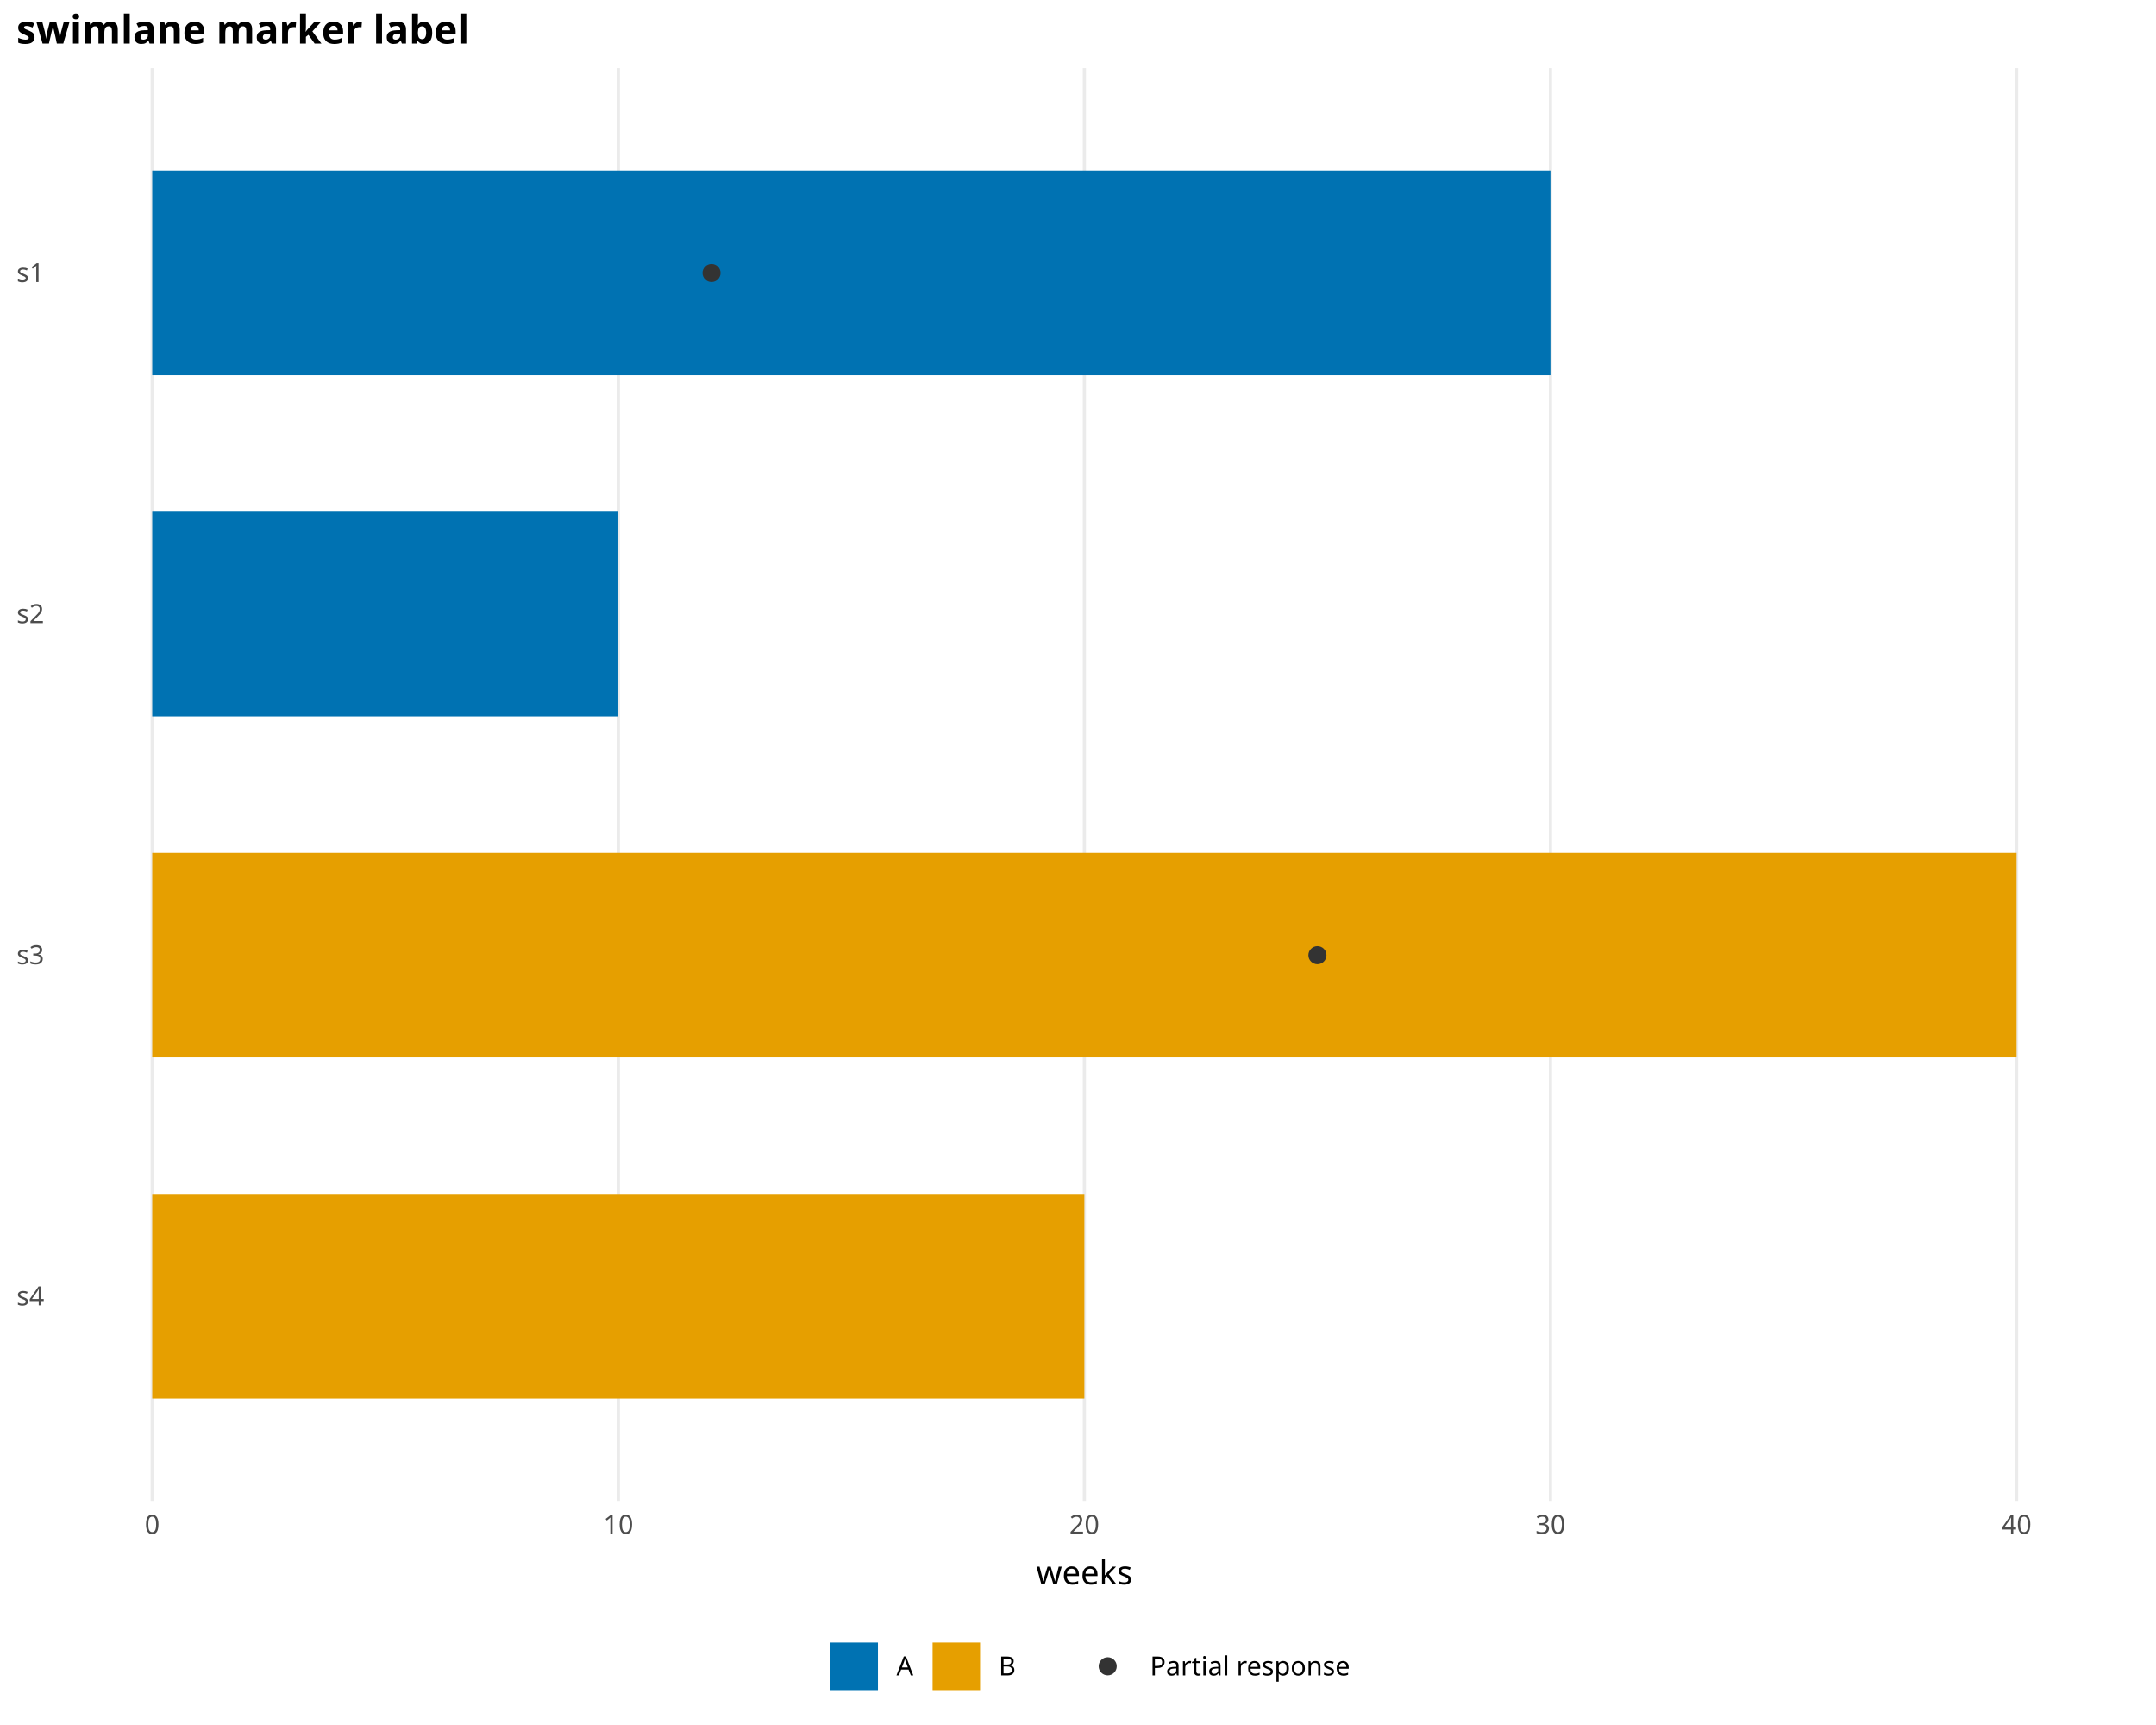
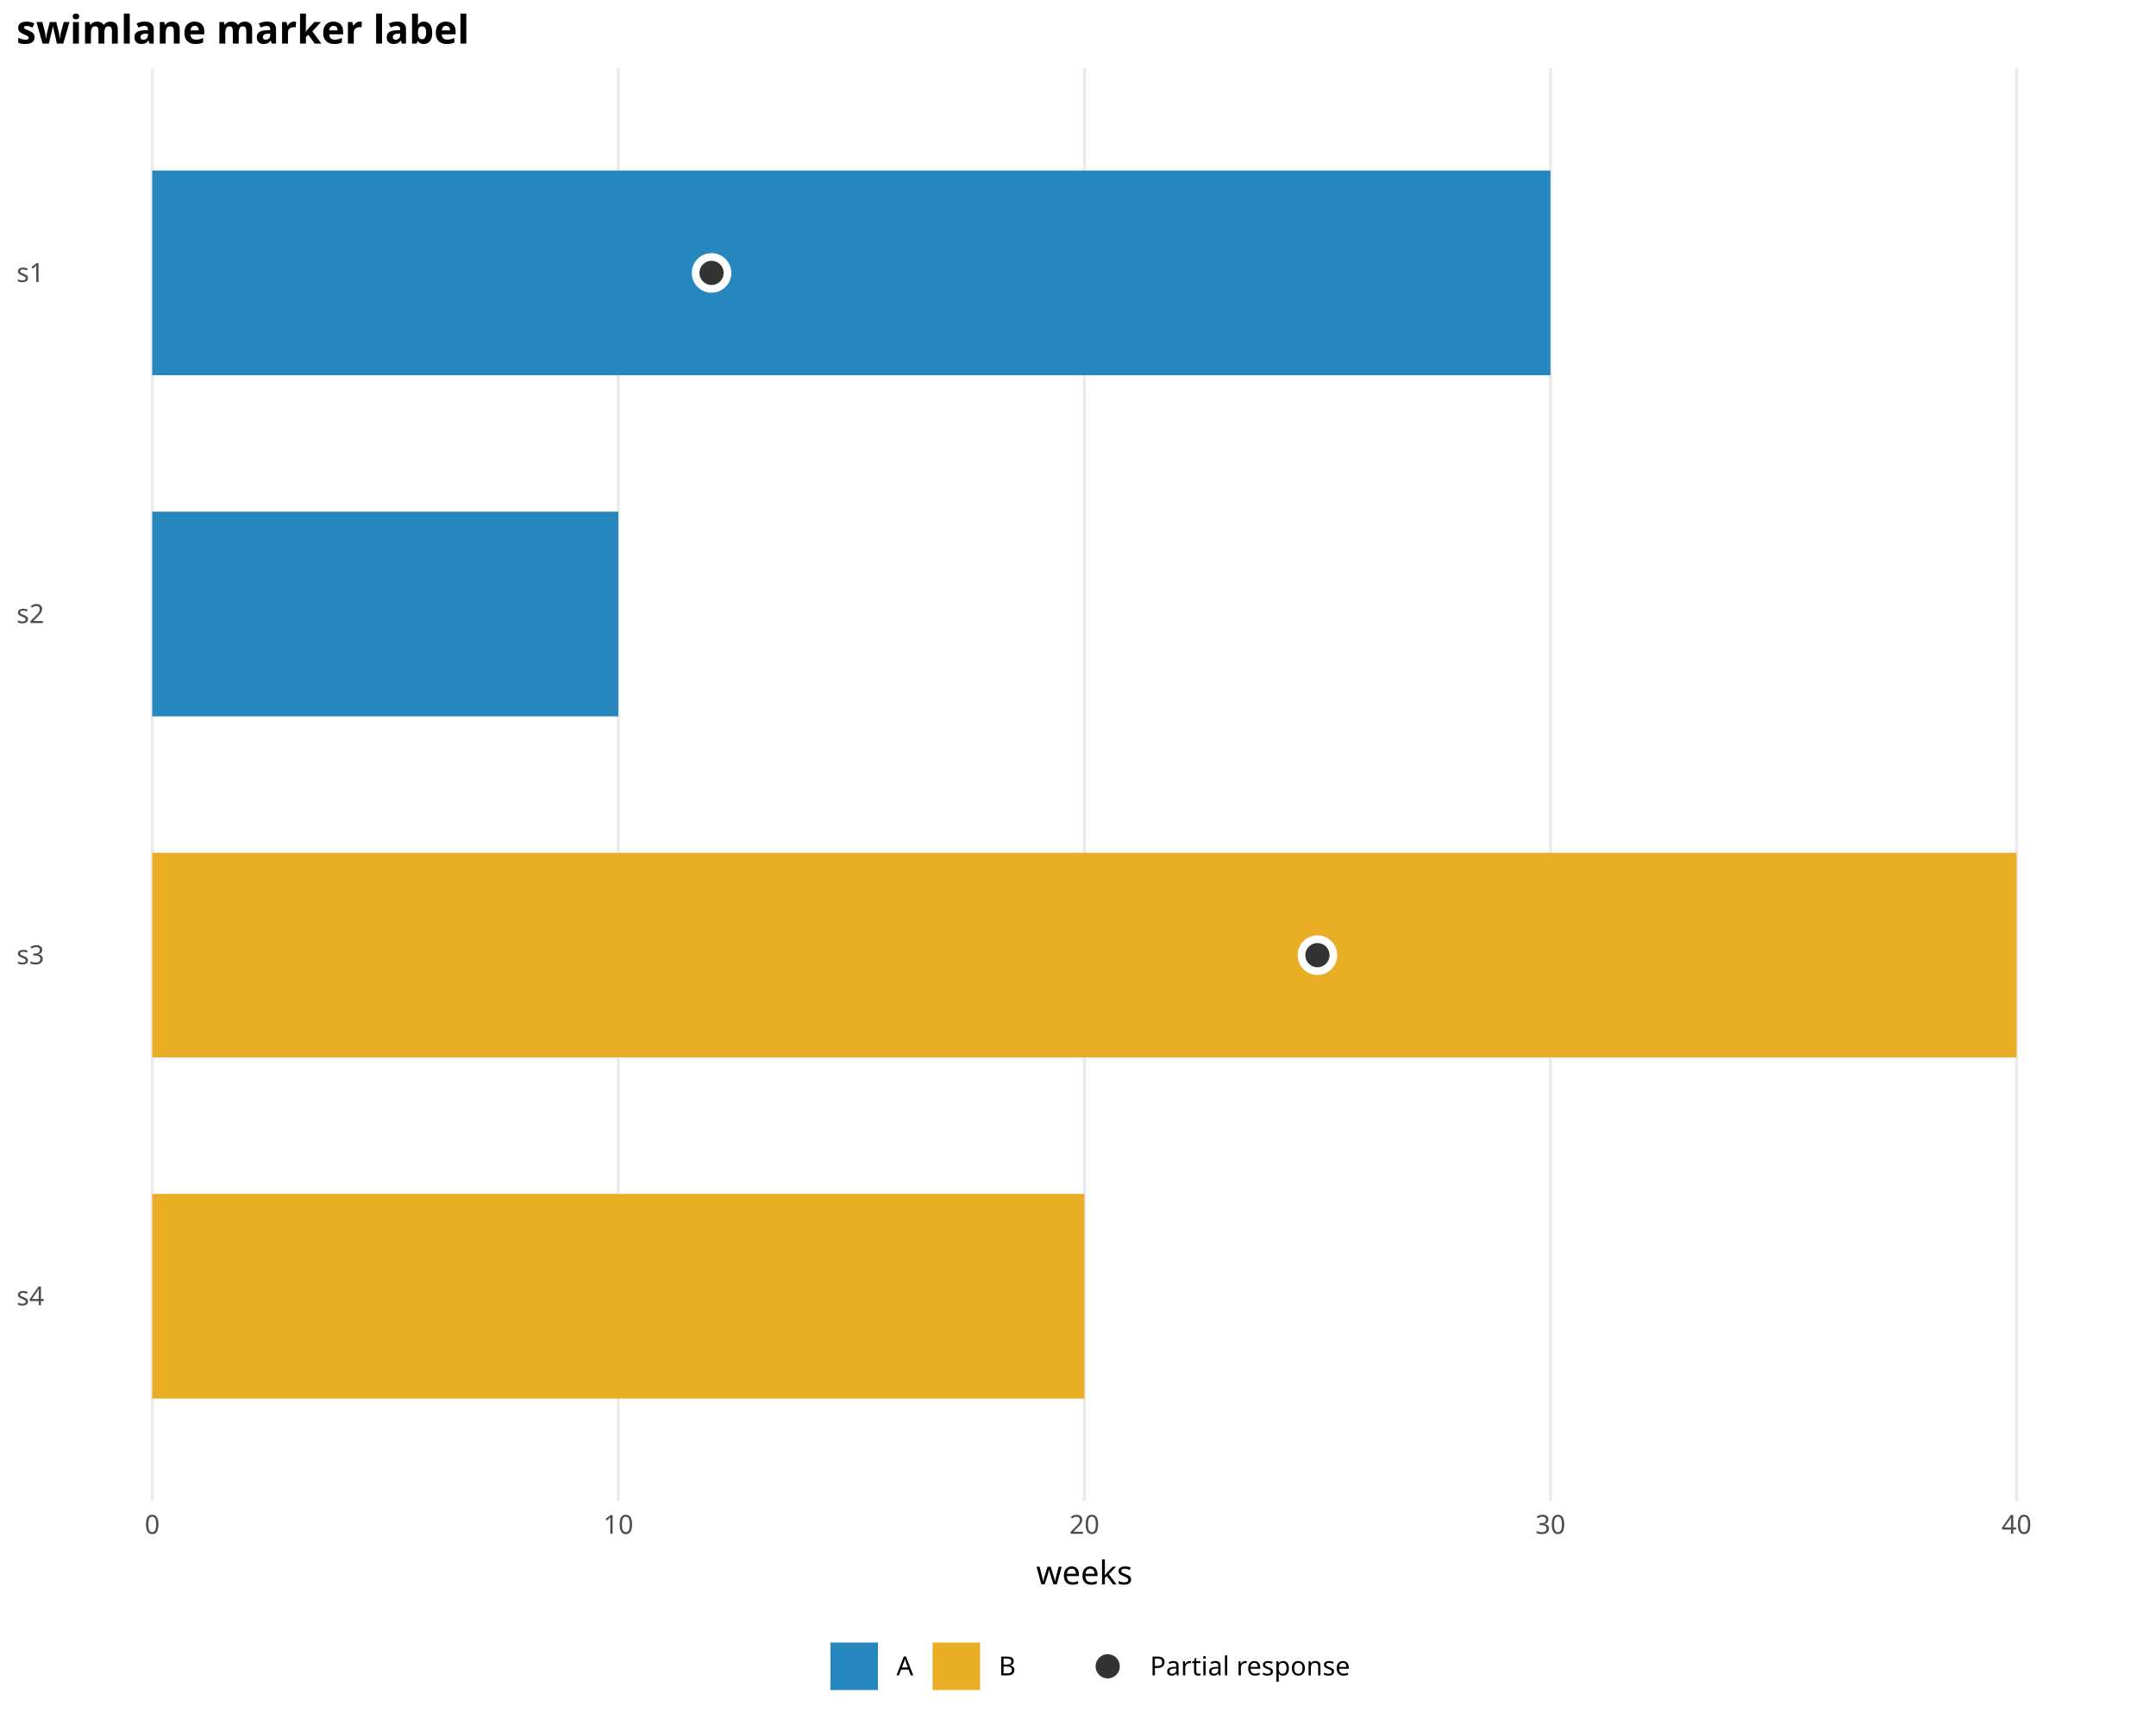
<svg xmlns="http://www.w3.org/2000/svg" class="svglite" data-engine-version="2.0" width="720.00pt" height="576.00pt" viewBox="0 0 720.00 576.00">
  <defs>
    <style type="text/css">
    .svglite line, .svglite polyline, .svglite polygon, .svglite path, .svglite rect, .svglite circle {
      fill: none;
      stroke: #000000;
      stroke-linecap: round;
      stroke-linejoin: round;
      stroke-miterlimit: 10.00;
    }
  </style>
  </defs>
  <rect width="100%" height="100%" style="stroke: none; fill: #FFFFFF;" />
  <defs>
    <clipPath id="cpMC4wMHw3MjAuMDB8MC4wMHw1NzYuMDA=">
      <rect x="0.00" y="0.00" width="720.00" height="576.00" />
    </clipPath>
  </defs>
  <g clip-path="url(#cpMC4wMHw3MjAuMDB8MC4wMHw1NzYuMDA=)">
    <rect x="0.00" y="0.00" width="720.00" height="576.00" style="stroke-width: 1.07; stroke: none; fill: #FFFFFF;" />
    <polyline points="50.84,501.18 50.84,22.78 " style="stroke-width: 1.07; stroke: #EBEBEB; stroke-linecap: butt;" />
    <polyline points="206.49,501.18 206.49,22.78 " style="stroke-width: 1.07; stroke: #EBEBEB; stroke-linecap: butt;" />
    <polyline points="362.13,501.18 362.13,22.78 " style="stroke-width: 1.07; stroke: #EBEBEB; stroke-linecap: butt;" />
    <polyline points="517.78,501.18 517.78,22.78 " style="stroke-width: 1.07; stroke: #EBEBEB; stroke-linecap: butt;" />
    <polyline points="673.43,501.18 673.43,22.78 " style="stroke-width: 1.07; stroke: #EBEBEB; stroke-linecap: butt;" />
-     <rect x="50.84" y="398.67" width="311.29" height="68.34" style="stroke-width: 1.07; stroke: none; stroke-linecap: butt; stroke-linejoin: miter; fill: #E69F00;" />
-     <rect x="50.84" y="284.76" width="622.59" height="68.34" style="stroke-width: 1.07; stroke: none; stroke-linecap: butt; stroke-linejoin: miter; fill: #E69F00;" />
-     <rect x="50.84" y="170.86" width="155.65" height="68.34" style="stroke-width: 1.07; stroke: none; stroke-linecap: butt; stroke-linejoin: miter; fill: #0072B2;" />
-     <rect x="50.84" y="56.95" width="466.94" height="68.34" style="stroke-width: 1.07; stroke: none; stroke-linecap: butt; stroke-linejoin: miter; fill: #0072B2;" />
-     <circle cx="439.96" cy="318.94" r="3.02" style="stroke-width: 0.71; stroke: none; fill: #333333;" />
-     <circle cx="237.62" cy="91.13" r="3.02" style="stroke-width: 0.71; stroke: none; fill: #333333;" />
+     <rect x="50.84" y="398.67" width="311.29" height="68.34" style="stroke-width: 1.07; stroke: none; stroke-linecap: butt; stroke-linejoin: miter; fill: #EAAD26;" />
+     <rect x="50.84" y="284.76" width="622.59" height="68.34" style="stroke-width: 1.07; stroke: none; stroke-linecap: butt; stroke-linejoin: miter; fill: #EAAD26;" />
+     <rect x="50.84" y="170.86" width="155.65" height="68.34" style="stroke-width: 1.07; stroke: none; stroke-linecap: butt; stroke-linejoin: miter; fill: #2687BE;" />
+     <rect x="50.84" y="56.95" width="466.94" height="68.34" style="stroke-width: 1.07; stroke: none; stroke-linecap: butt; stroke-linejoin: miter; fill: #2687BE;" />
+     <circle cx="439.96" cy="318.94" r="5.01" style="stroke-width: 3.19; stroke: #FFFFFF; fill: #FFFFFF;" />
+     <circle cx="237.62" cy="91.13" r="5.01" style="stroke-width: 3.19; stroke: #FFFFFF; fill: #FFFFFF;" />
+     <circle cx="439.96" cy="318.94" r="3.52" style="stroke-width: 1.06; stroke: #333333; fill: #333333;" />
+     <circle cx="237.62" cy="91.13" r="3.52" style="stroke-width: 1.06; stroke: #333333; fill: #333333;" />
    <text x="14.78" y="435.87" text-anchor="end" style="font-size: 8.80px; fill: #4D4D4D; font-family: sans;" textLength="9.30px" lengthAdjust="spacingAndGlyphs">s4</text>
    <text x="14.78" y="321.96" text-anchor="end" style="font-size: 8.80px; fill: #4D4D4D; font-family: sans;" textLength="9.30px" lengthAdjust="spacingAndGlyphs">s3</text>
    <text x="14.78" y="208.06" text-anchor="end" style="font-size: 8.80px; fill: #4D4D4D; font-family: sans;" textLength="9.30px" lengthAdjust="spacingAndGlyphs">s2</text>
    <text x="14.78" y="94.15" text-anchor="end" style="font-size: 8.80px; fill: #4D4D4D; font-family: sans;" textLength="9.30px" lengthAdjust="spacingAndGlyphs">s1</text>
    <text x="50.84" y="512.17" text-anchor="middle" style="font-size: 8.80px; fill: #4D4D4D; font-family: sans;" textLength="4.89px" lengthAdjust="spacingAndGlyphs">0</text>
    <text x="206.49" y="512.17" text-anchor="middle" style="font-size: 8.80px; fill: #4D4D4D; font-family: sans;" textLength="9.79px" lengthAdjust="spacingAndGlyphs">10</text>
    <text x="362.13" y="512.17" text-anchor="middle" style="font-size: 8.80px; fill: #4D4D4D; font-family: sans;" textLength="9.79px" lengthAdjust="spacingAndGlyphs">20</text>
    <text x="517.78" y="512.17" text-anchor="middle" style="font-size: 8.80px; fill: #4D4D4D; font-family: sans;" textLength="9.79px" lengthAdjust="spacingAndGlyphs">30</text>
    <text x="673.43" y="512.17" text-anchor="middle" style="font-size: 8.80px; fill: #4D4D4D; font-family: sans;" textLength="9.79px" lengthAdjust="spacingAndGlyphs">40</text>
    <text x="362.13" y="529.04" text-anchor="middle" style="font-size: 11.00px; font-family: sans;" textLength="31.19px" lengthAdjust="spacingAndGlyphs">weeks</text>
-     <rect x="277.33" y="548.47" width="15.86" height="15.86" style="stroke-width: 1.07; stroke: none; stroke-linecap: butt; stroke-linejoin: miter; fill: #0072B2;" />
-     <rect x="311.44" y="548.47" width="15.86" height="15.86" style="stroke-width: 1.07; stroke: none; stroke-linecap: butt; stroke-linejoin: miter; fill: #E69F00;" />
+     <rect x="277.33" y="548.47" width="15.86" height="15.86" style="stroke-width: 1.07; stroke: none; stroke-linecap: butt; stroke-linejoin: miter; fill: #2687BE;" />
+     <rect x="311.44" y="548.47" width="15.86" height="15.86" style="stroke-width: 1.07; stroke: none; stroke-linecap: butt; stroke-linejoin: miter; fill: #EAAD26;" />
    <text x="299.38" y="559.43" style="font-size: 8.80px; font-family: sans;" textLength="5.87px" lengthAdjust="spacingAndGlyphs">A</text>
    <text x="333.50" y="559.43" style="font-size: 8.80px; font-family: sans;" textLength="5.87px" lengthAdjust="spacingAndGlyphs">B</text>
-     <circle cx="369.92" cy="556.40" r="3.02" style="stroke-width: 0.71; stroke: none; fill: #333333;" />
+     <circle cx="369.92" cy="556.40" r="3.52" style="stroke-width: 1.06; stroke: #333333; fill: #333333;" />
    <text x="384.04" y="559.43" style="font-size: 8.80px; font-family: sans;" textLength="63.60px" lengthAdjust="spacingAndGlyphs">Partial response</text>
    <text x="5.48" y="14.56" style="font-size: 13.20px; font-weight: bold; font-family: sans;" textLength="131.33px" lengthAdjust="spacingAndGlyphs">swimlane marker label</text>
  </g>
</svg>
